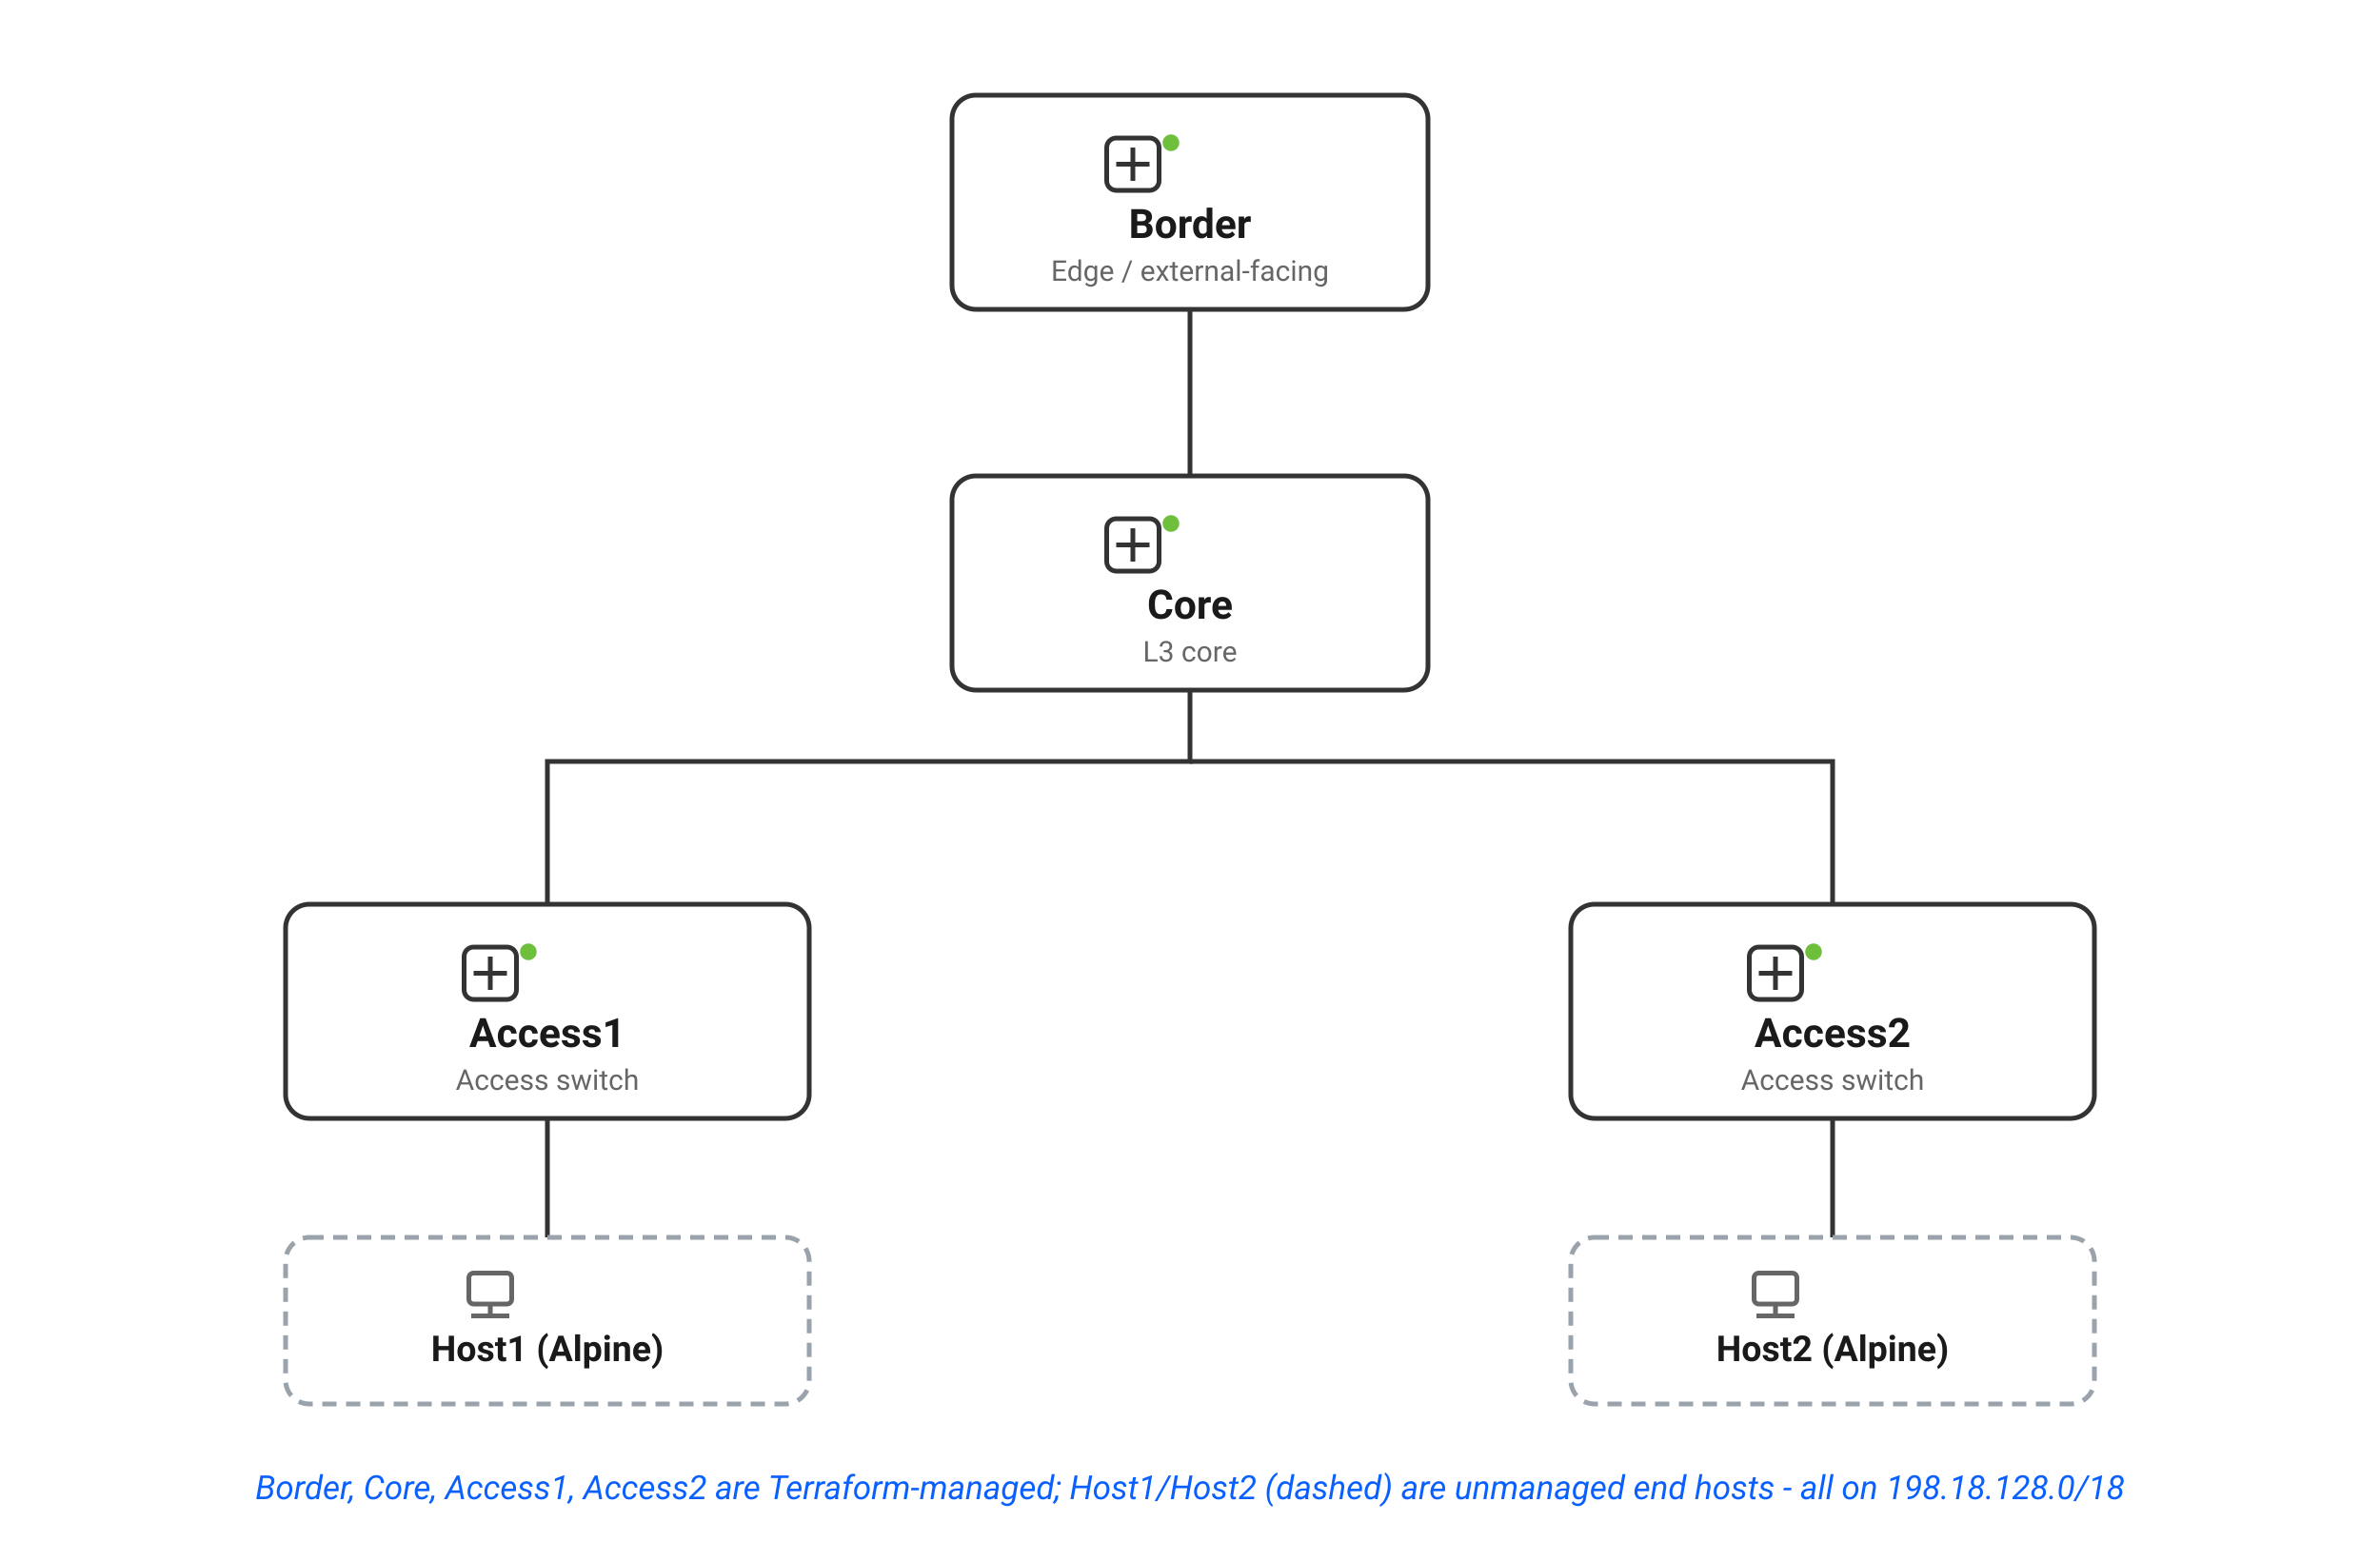
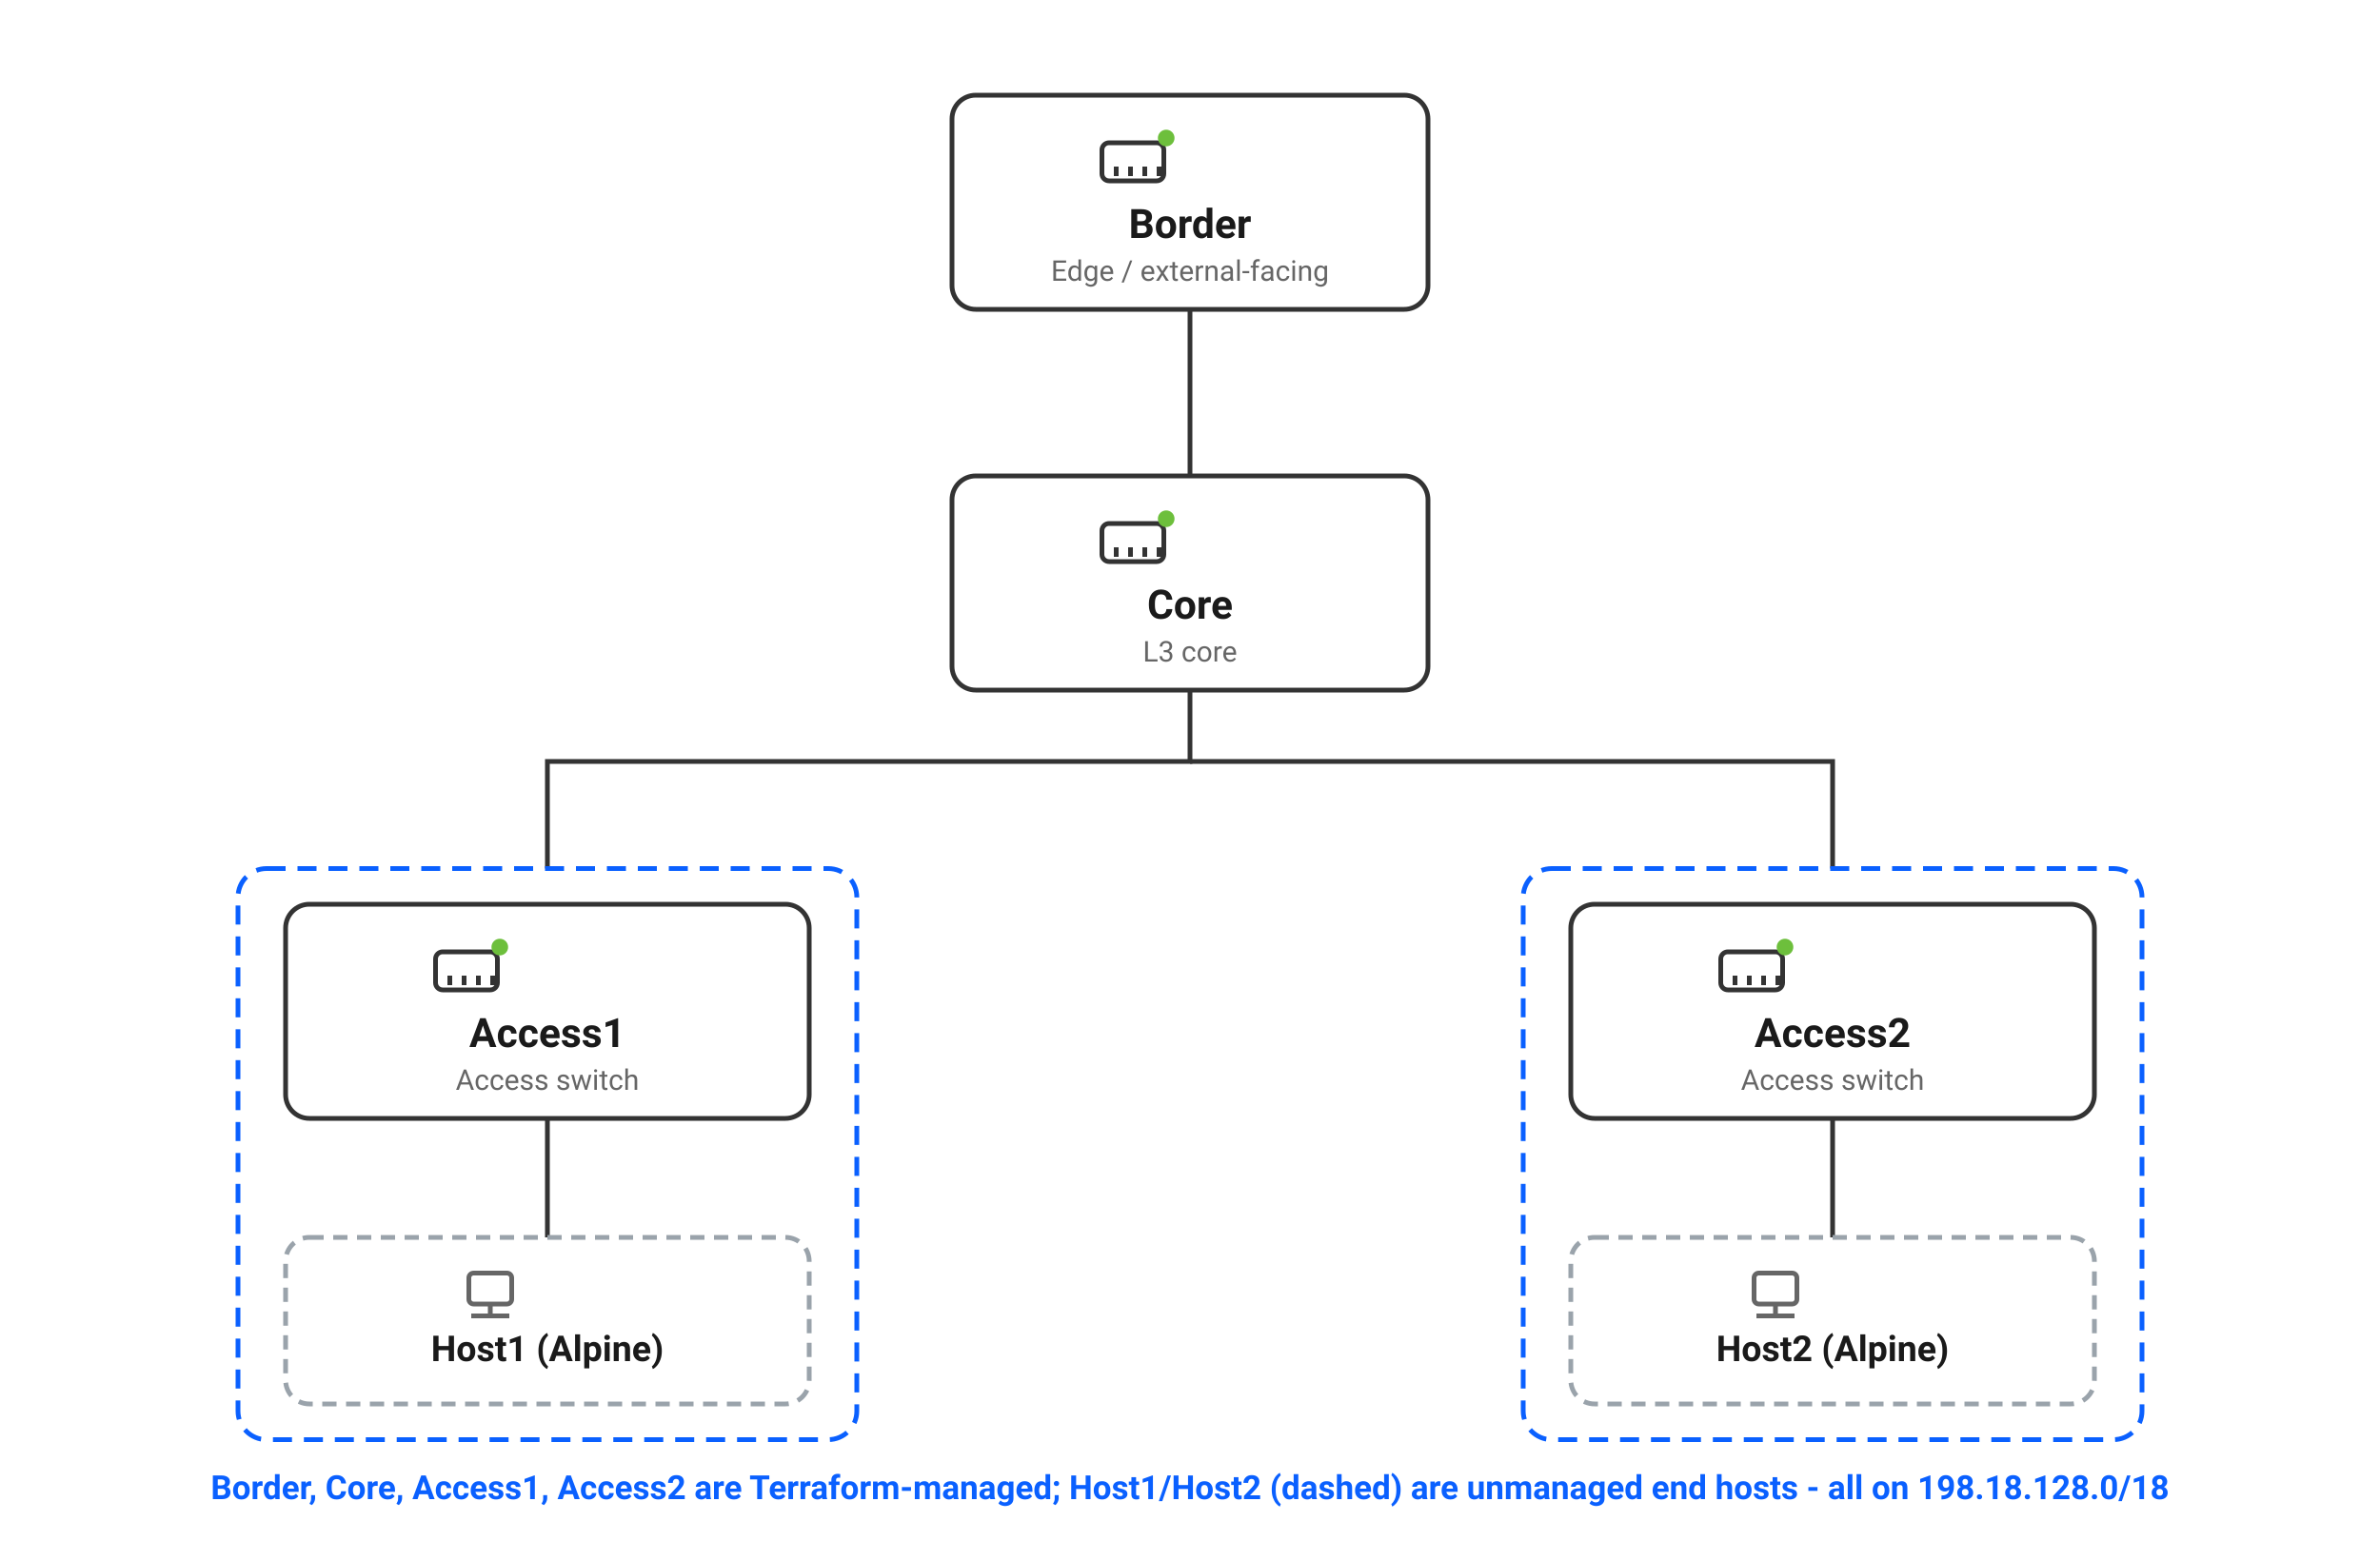
<svg xmlns="http://www.w3.org/2000/svg" width="1000" height="656" viewBox="0 0 1000 656" font-family="Roboto, Helvetica, Arial, sans-serif" role="img" aria-labelledby="t d">
  <rect width="1000" height="656" fill="#ffffff" />
  <g stroke="#333333" stroke-width="2" fill="none">
    <line x1="500" y1="130" x2="500" y2="200" />
-     <path d="M500,290 L500,320 L230,320 L230,380" />
-     <path d="M500,320 L770,320 L770,380" />
+     <path d="M500,290 L500,320 L230,320 L230,365" />
+     <path d="M500,320 L770,320 L770,365" />
    <line x1="230" y1="470" x2="230" y2="520" />
    <line x1="770" y1="470" x2="770" y2="520" />
  </g>
+   <g stroke="#0a60ff" stroke-width="2" fill="none" stroke-dasharray="8 5">
+     <rect x="100" y="365" width="260" height="240" rx="12" />
+     <rect x="640" y="365" width="260" height="240" rx="12" />
+   </g>
  <g>
    <rect x="400" y="40" width="200" height="90" rx="10" fill="#ffffff" stroke="#333333" stroke-width="2" />
-     <rect x="465" y="58" width="22" height="22" rx="4" fill="none" stroke="#333333" stroke-width="2" />
-     <path d="M469,69 h14 M476,62 v14" stroke="#333333" stroke-width="2" />
-     <circle cx="492" cy="60" r="3.5" fill="#6dbf3c" />
+     <rect x="463" y="60" width="26" height="16" rx="3" fill="none" stroke="#333333" stroke-width="2" />
+     <rect x="468" y="70" width="2" height="4" fill="#333333" />
+     <rect x="474" y="70" width="2" height="4" fill="#333333" />
+     <rect x="480" y="70" width="2" height="4" fill="#333333" />
+     <rect x="486" y="70" width="2" height="4" fill="#333333" />
+     <circle cx="490" cy="58" r="3.5" fill="#6dbf3c" />
    <text x="500" y="100" text-anchor="middle" font-size="17" font-weight="700" fill="#1a1a1a">Border</text>
    <text x="500" y="118" text-anchor="middle" font-size="12" fill="#666666">Edge / external-facing</text>
  </g>
  <g>
    <rect x="400" y="200" width="200" height="90" rx="10" fill="#ffffff" stroke="#333333" stroke-width="2" />
-     <rect x="465" y="218" width="22" height="22" rx="4" fill="none" stroke="#333333" stroke-width="2" />
-     <path d="M469,229 h14 M476,222 v14" stroke="#333333" stroke-width="2" />
-     <circle cx="492" cy="220" r="3.5" fill="#6dbf3c" />
+     <rect x="463" y="220" width="26" height="16" rx="3" fill="none" stroke="#333333" stroke-width="2" />
+     <rect x="468" y="230" width="2" height="4" fill="#333333" />
+     <rect x="474" y="230" width="2" height="4" fill="#333333" />
+     <rect x="480" y="230" width="2" height="4" fill="#333333" />
+     <rect x="486" y="230" width="2" height="4" fill="#333333" />
+     <circle cx="490" cy="218" r="3.5" fill="#6dbf3c" />
    <text x="500" y="260" text-anchor="middle" font-size="17" font-weight="700" fill="#1a1a1a">Core</text>
    <text x="500" y="278" text-anchor="middle" font-size="12" fill="#666666">L3 core</text>
  </g>
  <g>
    <rect x="120" y="380" width="220" height="90" rx="10" fill="#ffffff" stroke="#333333" stroke-width="2" />
-     <rect x="195" y="398" width="22" height="22" rx="4" fill="none" stroke="#333333" stroke-width="2" />
-     <path d="M199,409 h14 M206,402 v14" stroke="#333333" stroke-width="2" />
-     <circle cx="222" cy="400" r="3.5" fill="#6dbf3c" />
+     <rect x="183" y="400" width="26" height="16" rx="3" fill="none" stroke="#333333" stroke-width="2" />
+     <rect x="188" y="410" width="2" height="4" fill="#333333" />
+     <rect x="194" y="410" width="2" height="4" fill="#333333" />
+     <rect x="200" y="410" width="2" height="4" fill="#333333" />
+     <rect x="206" y="410" width="2" height="4" fill="#333333" />
+     <circle cx="210" cy="398" r="3.5" fill="#6dbf3c" />
    <text x="230" y="440" text-anchor="middle" font-size="17" font-weight="700" fill="#1a1a1a">Access1</text>
    <text x="230" y="458" text-anchor="middle" font-size="12" fill="#666666">Access switch</text>
  </g>
  <g>
    <rect x="660" y="380" width="220" height="90" rx="10" fill="#ffffff" stroke="#333333" stroke-width="2" />
-     <rect x="735" y="398" width="22" height="22" rx="4" fill="none" stroke="#333333" stroke-width="2" />
-     <path d="M739,409 h14 M746,402 v14" stroke="#333333" stroke-width="2" />
-     <circle cx="762" cy="400" r="3.5" fill="#6dbf3c" />
+     <rect x="723" y="400" width="26" height="16" rx="3" fill="none" stroke="#333333" stroke-width="2" />
+     <rect x="728" y="410" width="2" height="4" fill="#333333" />
+     <rect x="734" y="410" width="2" height="4" fill="#333333" />
+     <rect x="740" y="410" width="2" height="4" fill="#333333" />
+     <rect x="746" y="410" width="2" height="4" fill="#333333" />
+     <circle cx="750" cy="398" r="3.5" fill="#6dbf3c" />
    <text x="770" y="440" text-anchor="middle" font-size="17" font-weight="700" fill="#1a1a1a">Access2</text>
    <text x="770" y="458" text-anchor="middle" font-size="12" fill="#666666">Access switch</text>
  </g>
  <g>
    <rect x="120" y="520" width="220" height="70" rx="10" fill="#ffffff" stroke="#9aa3ab" stroke-width="2" stroke-dasharray="6 4" />
    <rect x="197" y="535" width="18" height="13" rx="2" fill="none" stroke="#666666" stroke-width="2" />
    <line x1="206" y1="548" x2="206" y2="553" stroke="#666666" stroke-width="2" />
    <line x1="198" y1="553" x2="214" y2="553" stroke="#666666" stroke-width="2" />
    <text x="230" y="572" text-anchor="middle" font-size="15" font-weight="700" fill="#1a1a1a">Host1 (Alpine)</text>
  </g>
  <g>
    <rect x="660" y="520" width="220" height="70" rx="10" fill="#ffffff" stroke="#9aa3ab" stroke-width="2" stroke-dasharray="6 4" />
    <rect x="737" y="535" width="18" height="13" rx="2" fill="none" stroke="#666666" stroke-width="2" />
    <line x1="746" y1="548" x2="746" y2="553" stroke="#666666" stroke-width="2" />
    <line x1="738" y1="553" x2="754" y2="553" stroke="#666666" stroke-width="2" />
    <text x="770" y="572" text-anchor="middle" font-size="15" font-weight="700" fill="#1a1a1a">Host2 (Alpine)</text>
  </g>
-   <text x="500" y="630" text-anchor="middle" font-size="14" font-style="italic" fill="#0a60ff">Border, Core, Access1, Access2 are Terraform-managed; Host1/Host2 (dashed) are unmanaged end hosts - all on 198.18.128.0/18</text>
+   <text x="500" y="630" text-anchor="middle" font-size="14" font-weight="700" fill="#0a60ff">Border, Core, Access1, Access2 are Terraform-managed; Host1/Host2 (dashed) are unmanaged end hosts - all on 198.18.128.0/18</text>
</svg>
